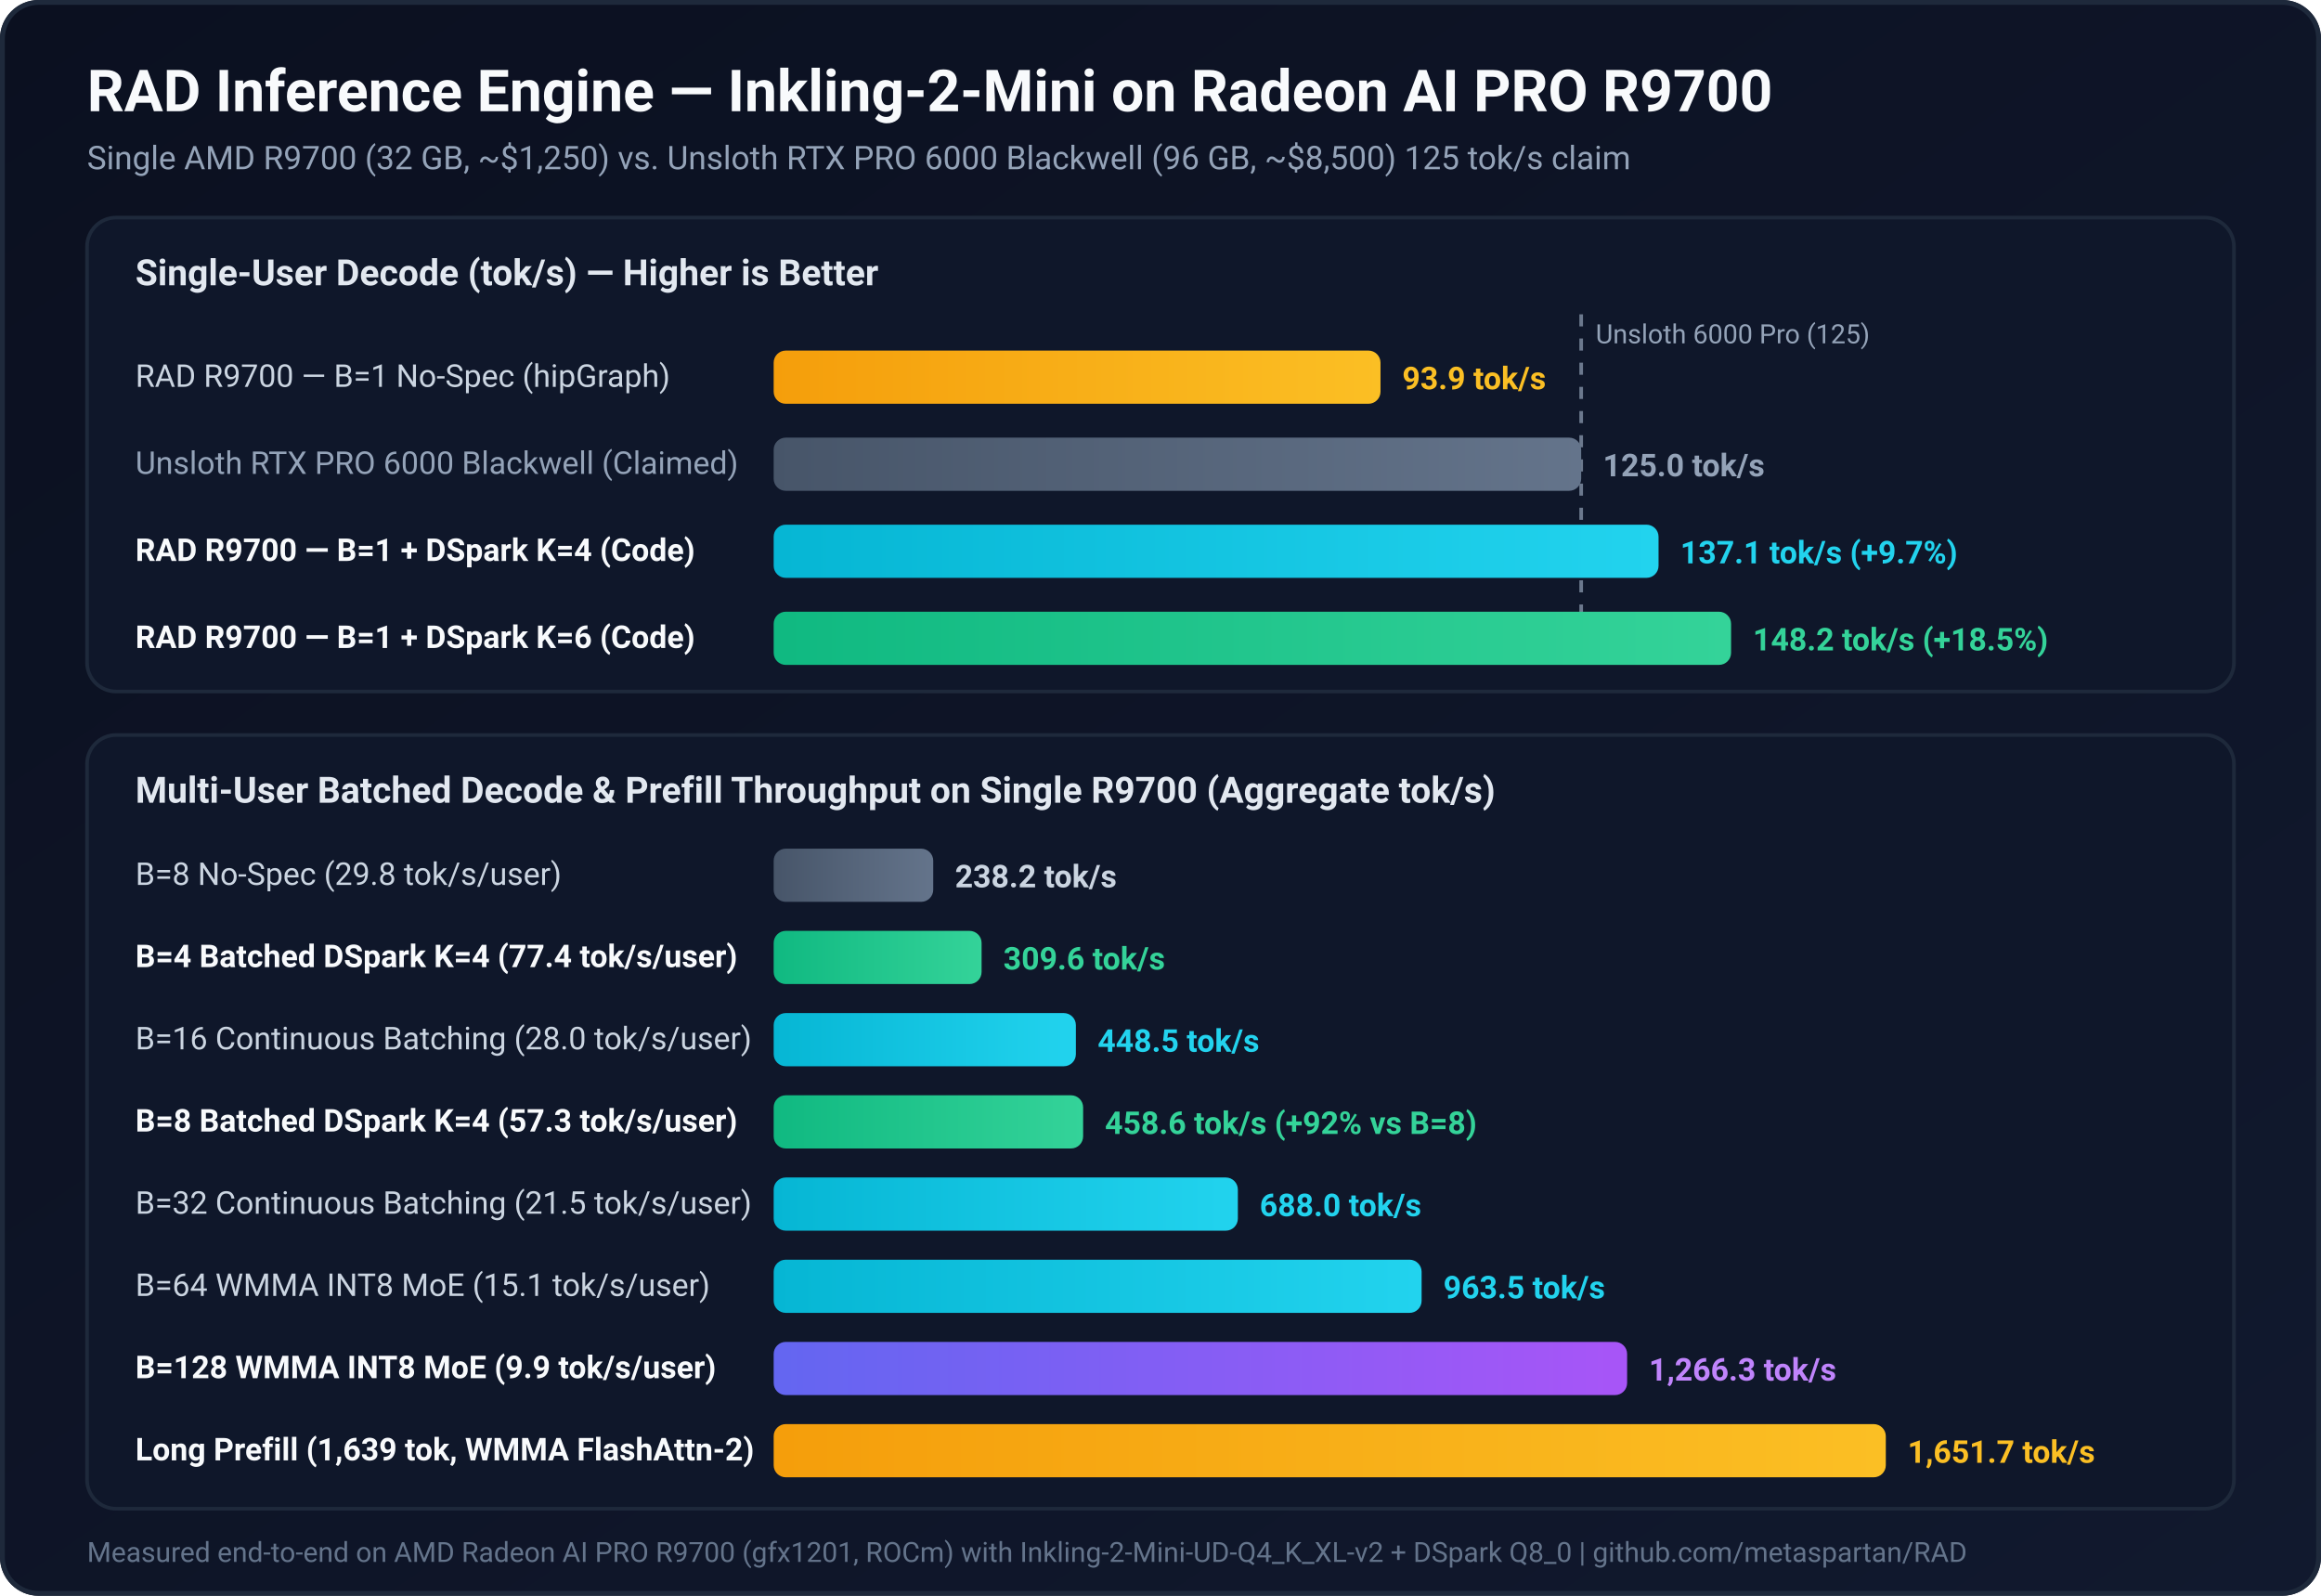
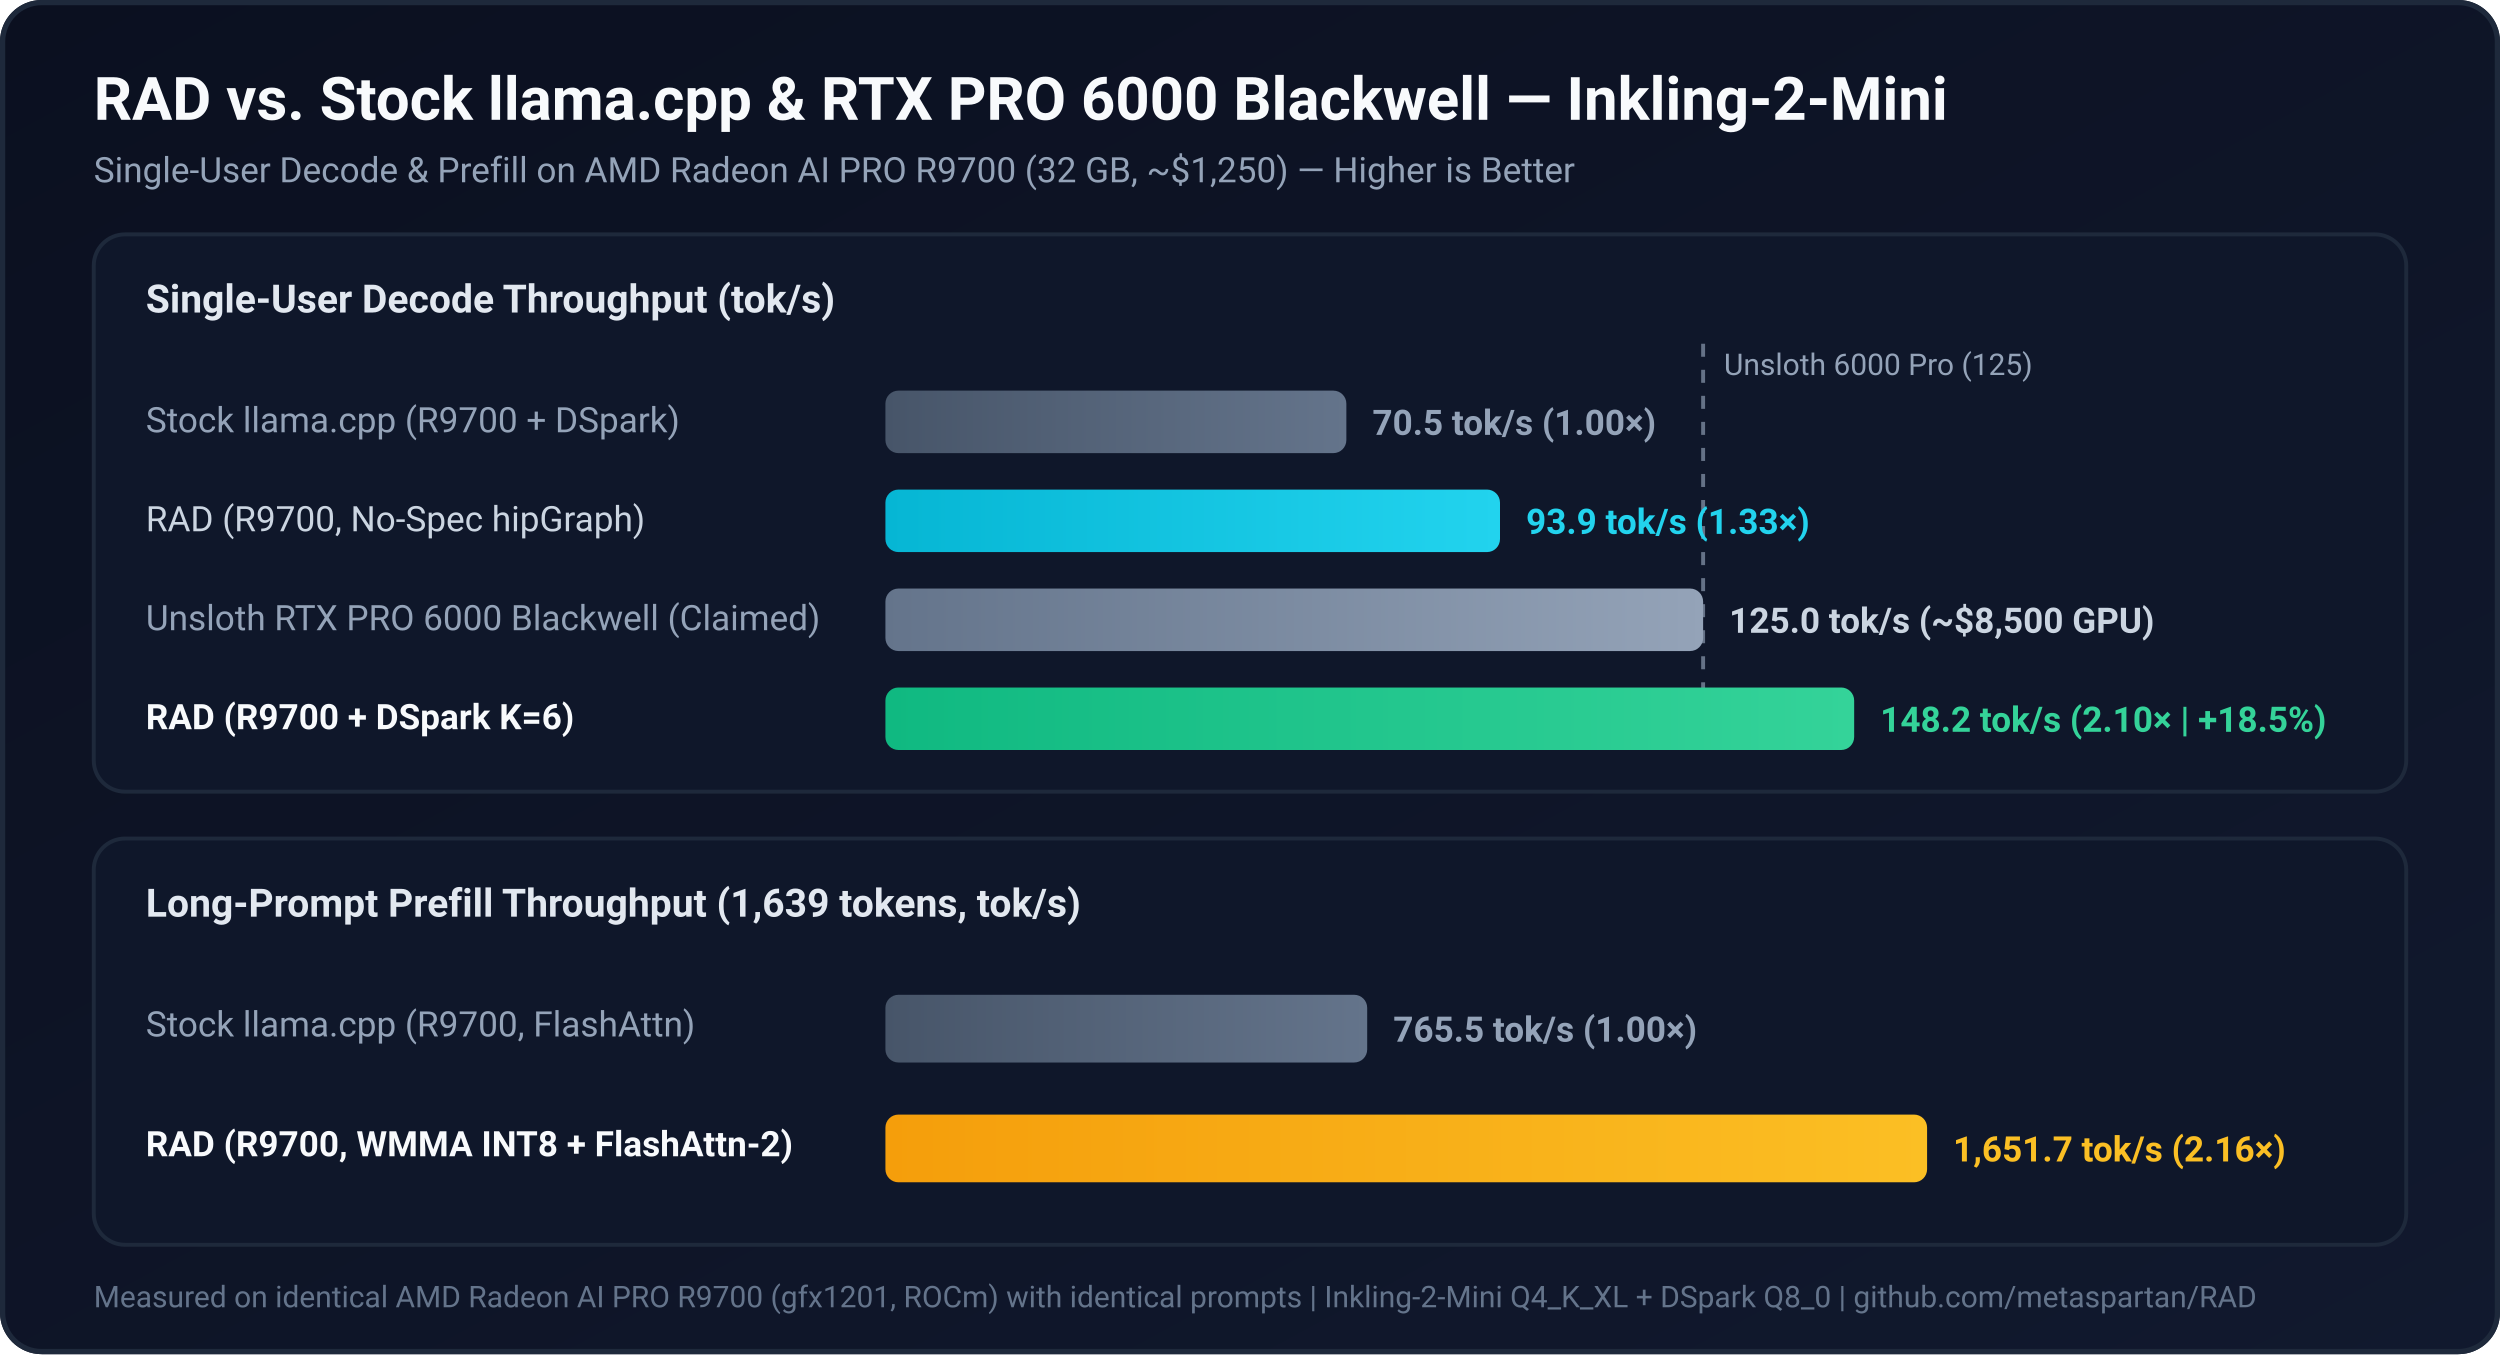
- <svg xmlns="http://www.w3.org/2000/svg" viewBox="0 0 960 660" width="960" height="660">
+ <svg xmlns="http://www.w3.org/2000/svg" viewBox="0 0 960 520" width="960" height="520">
  <defs>
    <linearGradient id="bg" x1="0" y1="0" x2="1" y2="1">
      <stop offset="0%" stop-color="#0b1020" />
      <stop offset="100%" stop-color="#11192e" />
    </linearGradient>
-     <linearGradient id="cyanGrad" x1="0" y1="0" x2="1" y2="0">
-       <stop offset="0%" stop-color="#06b6d4" />
-       <stop offset="100%" stop-color="#22d3ee" />
-     </linearGradient>
    <linearGradient id="greenGrad" x1="0" y1="0" x2="1" y2="0">
      <stop offset="0%" stop-color="#10b981" />
      <stop offset="100%" stop-color="#34d399" />
    </linearGradient>
-     <linearGradient id="purpleGrad" x1="0" y1="0" x2="1" y2="0">
-       <stop offset="0%" stop-color="#6366f1" />
-       <stop offset="100%" stop-color="#a855f7" />
+     <linearGradient id="cyanGrad" x1="0" y1="0" x2="1" y2="0">
+       <stop offset="0%" stop-color="#06b6d4" />
+       <stop offset="100%" stop-color="#22d3ee" />
    </linearGradient>
    <linearGradient id="amberGrad" x1="0" y1="0" x2="1" y2="0">
      <stop offset="0%" stop-color="#f59e0b" />
      <stop offset="100%" stop-color="#fbbf24" />
    </linearGradient>
-     <linearGradient id="grayGrad" x1="0" y1="0" x2="1" y2="0">
+     <linearGradient id="slateGrad" x1="0" y1="0" x2="1" y2="0">
      <stop offset="0%" stop-color="#475569" />
      <stop offset="100%" stop-color="#64748b" />
    </linearGradient>
+     <linearGradient id="redMuted" x1="0" y1="0" x2="1" y2="0">
+       <stop offset="0%" stop-color="#64748b" />
+       <stop offset="100%" stop-color="#94a3b8" />
+     </linearGradient>
  </defs>
-   <rect width="960" height="660" rx="16" fill="url(#bg)" />
-   <rect x="1" y="1" width="958" height="658" rx="15" fill="none" stroke="#1e293b" stroke-width="2" />
-   <text x="36" y="46" font-family="system-ui, -apple-system, Segoe UI, Roboto, sans-serif" font-size="24" font-weight="700" fill="#f8fafc">RAD Inference Engine — Inkling-2-Mini on Radeon AI PRO R9700</text>
-   <text x="36" y="70" font-family="system-ui, -apple-system, Segoe UI, Roboto, sans-serif" font-size="13.5" fill="#94a3b8">Single AMD R9700 (32 GB, ~$1,250) vs. Unsloth RTX PRO 6000 Blackwell (96 GB, ~$8,500) 125 tok/s claim</text>
-   <rect x="36" y="90" width="888" height="196" rx="12" fill="#0f172a" stroke="#1e293b" stroke-width="1.5" />
-   <text x="56" y="118" font-family="system-ui, -apple-system, Segoe UI, Roboto, sans-serif" font-size="15" font-weight="700" fill="#e2e8f0">Single-User Decode (tok/s) — Higher is Better</text>
-   <line x1="654" y1="130" x2="654" y2="270" stroke="#94a3b8" stroke-width="1.5" stroke-dasharray="5,5" opacity="0.7" />
-   <text x="660" y="142" font-family="system-ui, -apple-system, Segoe UI, Roboto, sans-serif" font-size="11" fill="#94a3b8">Unsloth 6000 Pro (125)</text>
-   <text x="56" y="160" font-family="system-ui, -apple-system, Segoe UI, Roboto, sans-serif" font-size="13" fill="#cbd5e1">RAD R9700 — B=1 No-Spec (hipGraph)</text>
-   <rect x="320" y="145" width="251" height="22" rx="5" fill="url(#amberGrad)" />
-   <text x="580" y="161" font-family="system-ui, -apple-system, Segoe UI, Roboto, sans-serif" font-size="13" font-weight="700" fill="#fbbf24">93.9 tok/s</text>
-   <text x="56" y="196" font-family="system-ui, -apple-system, Segoe UI, Roboto, sans-serif" font-size="13" fill="#94a3b8">Unsloth RTX PRO 6000 Blackwell (Claimed)</text>
-   <rect x="320" y="181" width="334" height="22" rx="5" fill="url(#grayGrad)" />
-   <text x="663" y="197" font-family="system-ui, -apple-system, Segoe UI, Roboto, sans-serif" font-size="13" font-weight="700" fill="#94a3b8">125.0 tok/s</text>
-   <text x="56" y="232" font-family="system-ui, -apple-system, Segoe UI, Roboto, sans-serif" font-size="13" fill="#f8fafc" font-weight="600">RAD R9700 — B=1 + DSpark K=4 (Code)</text>
-   <rect x="320" y="217" width="366" height="22" rx="5" fill="url(#cyanGrad)" />
-   <text x="695" y="233" font-family="system-ui, -apple-system, Segoe UI, Roboto, sans-serif" font-size="13" font-weight="700" fill="#22d3ee">137.1 tok/s (+9.7%)</text>
-   <text x="56" y="268" font-family="system-ui, -apple-system, Segoe UI, Roboto, sans-serif" font-size="13" fill="#f8fafc" font-weight="600">RAD R9700 — B=1 + DSpark K=6 (Code)</text>
-   <rect x="320" y="253" width="396" height="22" rx="5" fill="url(#greenGrad)" />
-   <text x="725" y="269" font-family="system-ui, -apple-system, Segoe UI, Roboto, sans-serif" font-size="13" font-weight="700" fill="#34d399">148.2 tok/s (+18.5%)</text>
-   <rect x="36" y="304" width="888" height="320" rx="12" fill="#0f172a" stroke="#1e293b" stroke-width="1.5" />
-   <text x="56" y="332" font-family="system-ui, -apple-system, Segoe UI, Roboto, sans-serif" font-size="15" font-weight="700" fill="#e2e8f0">Multi-User Batched Decode &amp; Prefill Throughput on Single R9700 (Aggregate tok/s)</text>
-   <text x="56" y="366" font-family="system-ui, -apple-system, Segoe UI, Roboto, sans-serif" font-size="13" fill="#cbd5e1">B=8 No-Spec (29.8 tok/s/user)</text>
-   <rect x="320" y="351" width="66" height="22" rx="5" fill="url(#grayGrad)" />
-   <text x="395" y="367" font-family="system-ui, -apple-system, Segoe UI, Roboto, sans-serif" font-size="13" font-weight="700" fill="#cbd5e1">238.2 tok/s</text>
-   <text x="56" y="400" font-family="system-ui, -apple-system, Segoe UI, Roboto, sans-serif" font-size="13" fill="#f8fafc" font-weight="600">B=4 Batched DSpark K=4 (77.4 tok/s/user)</text>
-   <rect x="320" y="385" width="86" height="22" rx="5" fill="url(#greenGrad)" />
-   <text x="415" y="401" font-family="system-ui, -apple-system, Segoe UI, Roboto, sans-serif" font-size="13" font-weight="700" fill="#34d399">309.6 tok/s</text>
-   <text x="56" y="434" font-family="system-ui, -apple-system, Segoe UI, Roboto, sans-serif" font-size="13" fill="#cbd5e1">B=16 Continuous Batching (28.0 tok/s/user)</text>
-   <rect x="320" y="419" width="125" height="22" rx="5" fill="url(#cyanGrad)" />
-   <text x="454" y="435" font-family="system-ui, -apple-system, Segoe UI, Roboto, sans-serif" font-size="13" font-weight="700" fill="#22d3ee">448.5 tok/s</text>
-   <text x="56" y="468" font-family="system-ui, -apple-system, Segoe UI, Roboto, sans-serif" font-size="13" fill="#f8fafc" font-weight="600">B=8 Batched DSpark K=4 (57.3 tok/s/user)</text>
-   <rect x="320" y="453" width="128" height="22" rx="5" fill="url(#greenGrad)" />
-   <text x="457" y="469" font-family="system-ui, -apple-system, Segoe UI, Roboto, sans-serif" font-size="13" font-weight="700" fill="#34d399">458.6 tok/s (+92% vs B=8)</text>
-   <text x="56" y="502" font-family="system-ui, -apple-system, Segoe UI, Roboto, sans-serif" font-size="13" fill="#cbd5e1">B=32 Continuous Batching (21.5 tok/s/user)</text>
-   <rect x="320" y="487" width="192" height="22" rx="5" fill="url(#cyanGrad)" />
-   <text x="521" y="503" font-family="system-ui, -apple-system, Segoe UI, Roboto, sans-serif" font-size="13" font-weight="700" fill="#22d3ee">688.0 tok/s</text>
-   <text x="56" y="536" font-family="system-ui, -apple-system, Segoe UI, Roboto, sans-serif" font-size="13" fill="#cbd5e1">B=64 WMMA INT8 MoE (15.1 tok/s/user)</text>
-   <rect x="320" y="521" width="268" height="22" rx="5" fill="url(#cyanGrad)" />
-   <text x="597" y="537" font-family="system-ui, -apple-system, Segoe UI, Roboto, sans-serif" font-size="13" font-weight="700" fill="#22d3ee">963.5 tok/s</text>
-   <text x="56" y="570" font-family="system-ui, -apple-system, Segoe UI, Roboto, sans-serif" font-size="13" fill="#f8fafc" font-weight="600">B=128 WMMA INT8 MoE (9.9 tok/s/user)</text>
-   <rect x="320" y="555" width="353" height="22" rx="5" fill="url(#purpleGrad)" />
-   <text x="682" y="571" font-family="system-ui, -apple-system, Segoe UI, Roboto, sans-serif" font-size="13" font-weight="700" fill="#c084fc">1,266.3 tok/s</text>
-   <text x="56" y="604" font-family="system-ui, -apple-system, Segoe UI, Roboto, sans-serif" font-size="13" fill="#f8fafc" font-weight="600">Long Prefill (1,639 tok, WMMA FlashAttn-2)</text>
-   <rect x="320" y="589" width="460" height="22" rx="5" fill="url(#amberGrad)" />
-   <text x="789" y="605" font-family="system-ui, -apple-system, Segoe UI, Roboto, sans-serif" font-size="13" font-weight="700" fill="#fbbf24">1,651.7 tok/s</text>
-   <text x="36" y="646" font-family="system-ui, -apple-system, Segoe UI, Roboto, sans-serif" font-size="11.5" fill="#64748b">Measured end-to-end on AMD Radeon AI PRO R9700 (gfx1201, ROCm) with Inkling-2-Mini-UD-Q4_K_XL-v2 + DSpark Q8_0 | github.com/metaspartan/RAD</text>
+   <rect width="960" height="520" rx="16" fill="url(#bg)" />
+   <rect x="1" y="1" width="958" height="518" rx="15" fill="none" stroke="#1e293b" stroke-width="2" />
+   <text x="36" y="46" font-family="system-ui, -apple-system, Segoe UI, Roboto, sans-serif" font-size="23" font-weight="700" fill="#f8fafc">RAD vs. Stock llama.cpp &amp; RTX PRO 6000 Blackwell — Inkling-2-Mini</text>
+   <text x="36" y="70" font-family="system-ui, -apple-system, Segoe UI, Roboto, sans-serif" font-size="13.5" fill="#94a3b8">Single-User Decode &amp; Prefill on AMD Radeon AI PRO R9700 (32 GB, ~$1,250) — Higher is Better</text>
+   <rect x="36" y="90" width="888" height="214" rx="12" fill="#0f172a" stroke="#1e293b" stroke-width="1.5" />
+   <text x="56" y="120" font-family="system-ui, -apple-system, Segoe UI, Roboto, sans-serif" font-size="15" font-weight="700" fill="#e2e8f0">Single-User Decode Throughput (tok/s)</text>
+   <line x1="654" y1="132" x2="654" y2="288" stroke="#94a3b8" stroke-width="1.5" stroke-dasharray="5,5" opacity="0.65" />
+   <text x="662" y="144" font-family="system-ui, -apple-system, Segoe UI, Roboto, sans-serif" font-size="11.5" fill="#94a3b8">Unsloth 6000 Pro (125)</text>
+   <text x="56" y="166" font-family="system-ui, -apple-system, Segoe UI, Roboto, sans-serif" font-size="13.5" fill="#94a3b8">Stock llama.cpp (R9700 + DSpark)</text>
+   <rect x="340" y="150" width="177" height="24" rx="5" fill="url(#slateGrad)" />
+   <text x="527" y="167" font-family="system-ui, -apple-system, Segoe UI, Roboto, sans-serif" font-size="13.5" font-weight="700" fill="#94a3b8">70.5 tok/s (1.00×)</text>
+   <text x="56" y="204" font-family="system-ui, -apple-system, Segoe UI, Roboto, sans-serif" font-size="13.5" fill="#cbd5e1">RAD (R9700, No-Spec hipGraph)</text>
+   <rect x="340" y="188" width="236" height="24" rx="5" fill="url(#cyanGrad)" />
+   <text x="586" y="205" font-family="system-ui, -apple-system, Segoe UI, Roboto, sans-serif" font-size="13.5" font-weight="700" fill="#22d3ee">93.9 tok/s (1.33×)</text>
+   <text x="56" y="242" font-family="system-ui, -apple-system, Segoe UI, Roboto, sans-serif" font-size="13.5" fill="#94a3b8">Unsloth RTX PRO 6000 Blackwell (Claimed)</text>
+   <rect x="340" y="226" width="314" height="24" rx="5" fill="url(#redMuted)" />
+   <text x="664" y="243" font-family="system-ui, -apple-system, Segoe UI, Roboto, sans-serif" font-size="13.5" font-weight="700" fill="#cbd5e1">125.0 tok/s (~$8,500 GPU)</text>
+   <text x="56" y="280" font-family="system-ui, -apple-system, Segoe UI, Roboto, sans-serif" font-size="13.5" font-weight="700" fill="#f8fafc">RAD (R9700 + DSpark K=6)</text>
+   <rect x="340" y="264" width="372" height="24" rx="5" fill="url(#greenGrad)" />
+   <text x="722" y="281" font-family="system-ui, -apple-system, Segoe UI, Roboto, sans-serif" font-size="13.5" font-weight="700" fill="#34d399">148.2 tok/s (2.10× | +18.5%)</text>
+   <rect x="36" y="322" width="888" height="156" rx="12" fill="#0f172a" stroke="#1e293b" stroke-width="1.5" />
+   <text x="56" y="352" font-family="system-ui, -apple-system, Segoe UI, Roboto, sans-serif" font-size="15" font-weight="700" fill="#e2e8f0">Long-Prompt Prefill Throughput (1,639 tokens, tok/s)</text>
+   <text x="56" y="398" font-family="system-ui, -apple-system, Segoe UI, Roboto, sans-serif" font-size="13.5" fill="#94a3b8">Stock llama.cpp (R9700, FlashAttn)</text>
+   <rect x="340" y="382" width="185" height="26" rx="5" fill="url(#slateGrad)" />
+   <text x="535" y="400" font-family="system-ui, -apple-system, Segoe UI, Roboto, sans-serif" font-size="13.5" font-weight="700" fill="#94a3b8">765.5 tok/s (1.00×)</text>
+   <text x="56" y="444" font-family="system-ui, -apple-system, Segoe UI, Roboto, sans-serif" font-size="13.5" font-weight="700" fill="#f8fafc">RAD (R9700, WMMA INT8 + FlashAttn-2)</text>
+   <rect x="340" y="428" width="400" height="26" rx="5" fill="url(#amberGrad)" />
+   <text x="750" y="446" font-family="system-ui, -apple-system, Segoe UI, Roboto, sans-serif" font-size="13.5" font-weight="700" fill="#fbbf24">1,651.7 tok/s (2.16×)</text>
+   <text x="36" y="502" font-family="system-ui, -apple-system, Segoe UI, Roboto, sans-serif" font-size="11.5" fill="#64748b">Measured on identical AMD Radeon AI PRO R9700 (gfx1201, ROCm) with identical prompts | Inkling-2-Mini Q4_K_XL + DSpark Q8_0 | github.com/metaspartan/RAD</text>
</svg>
